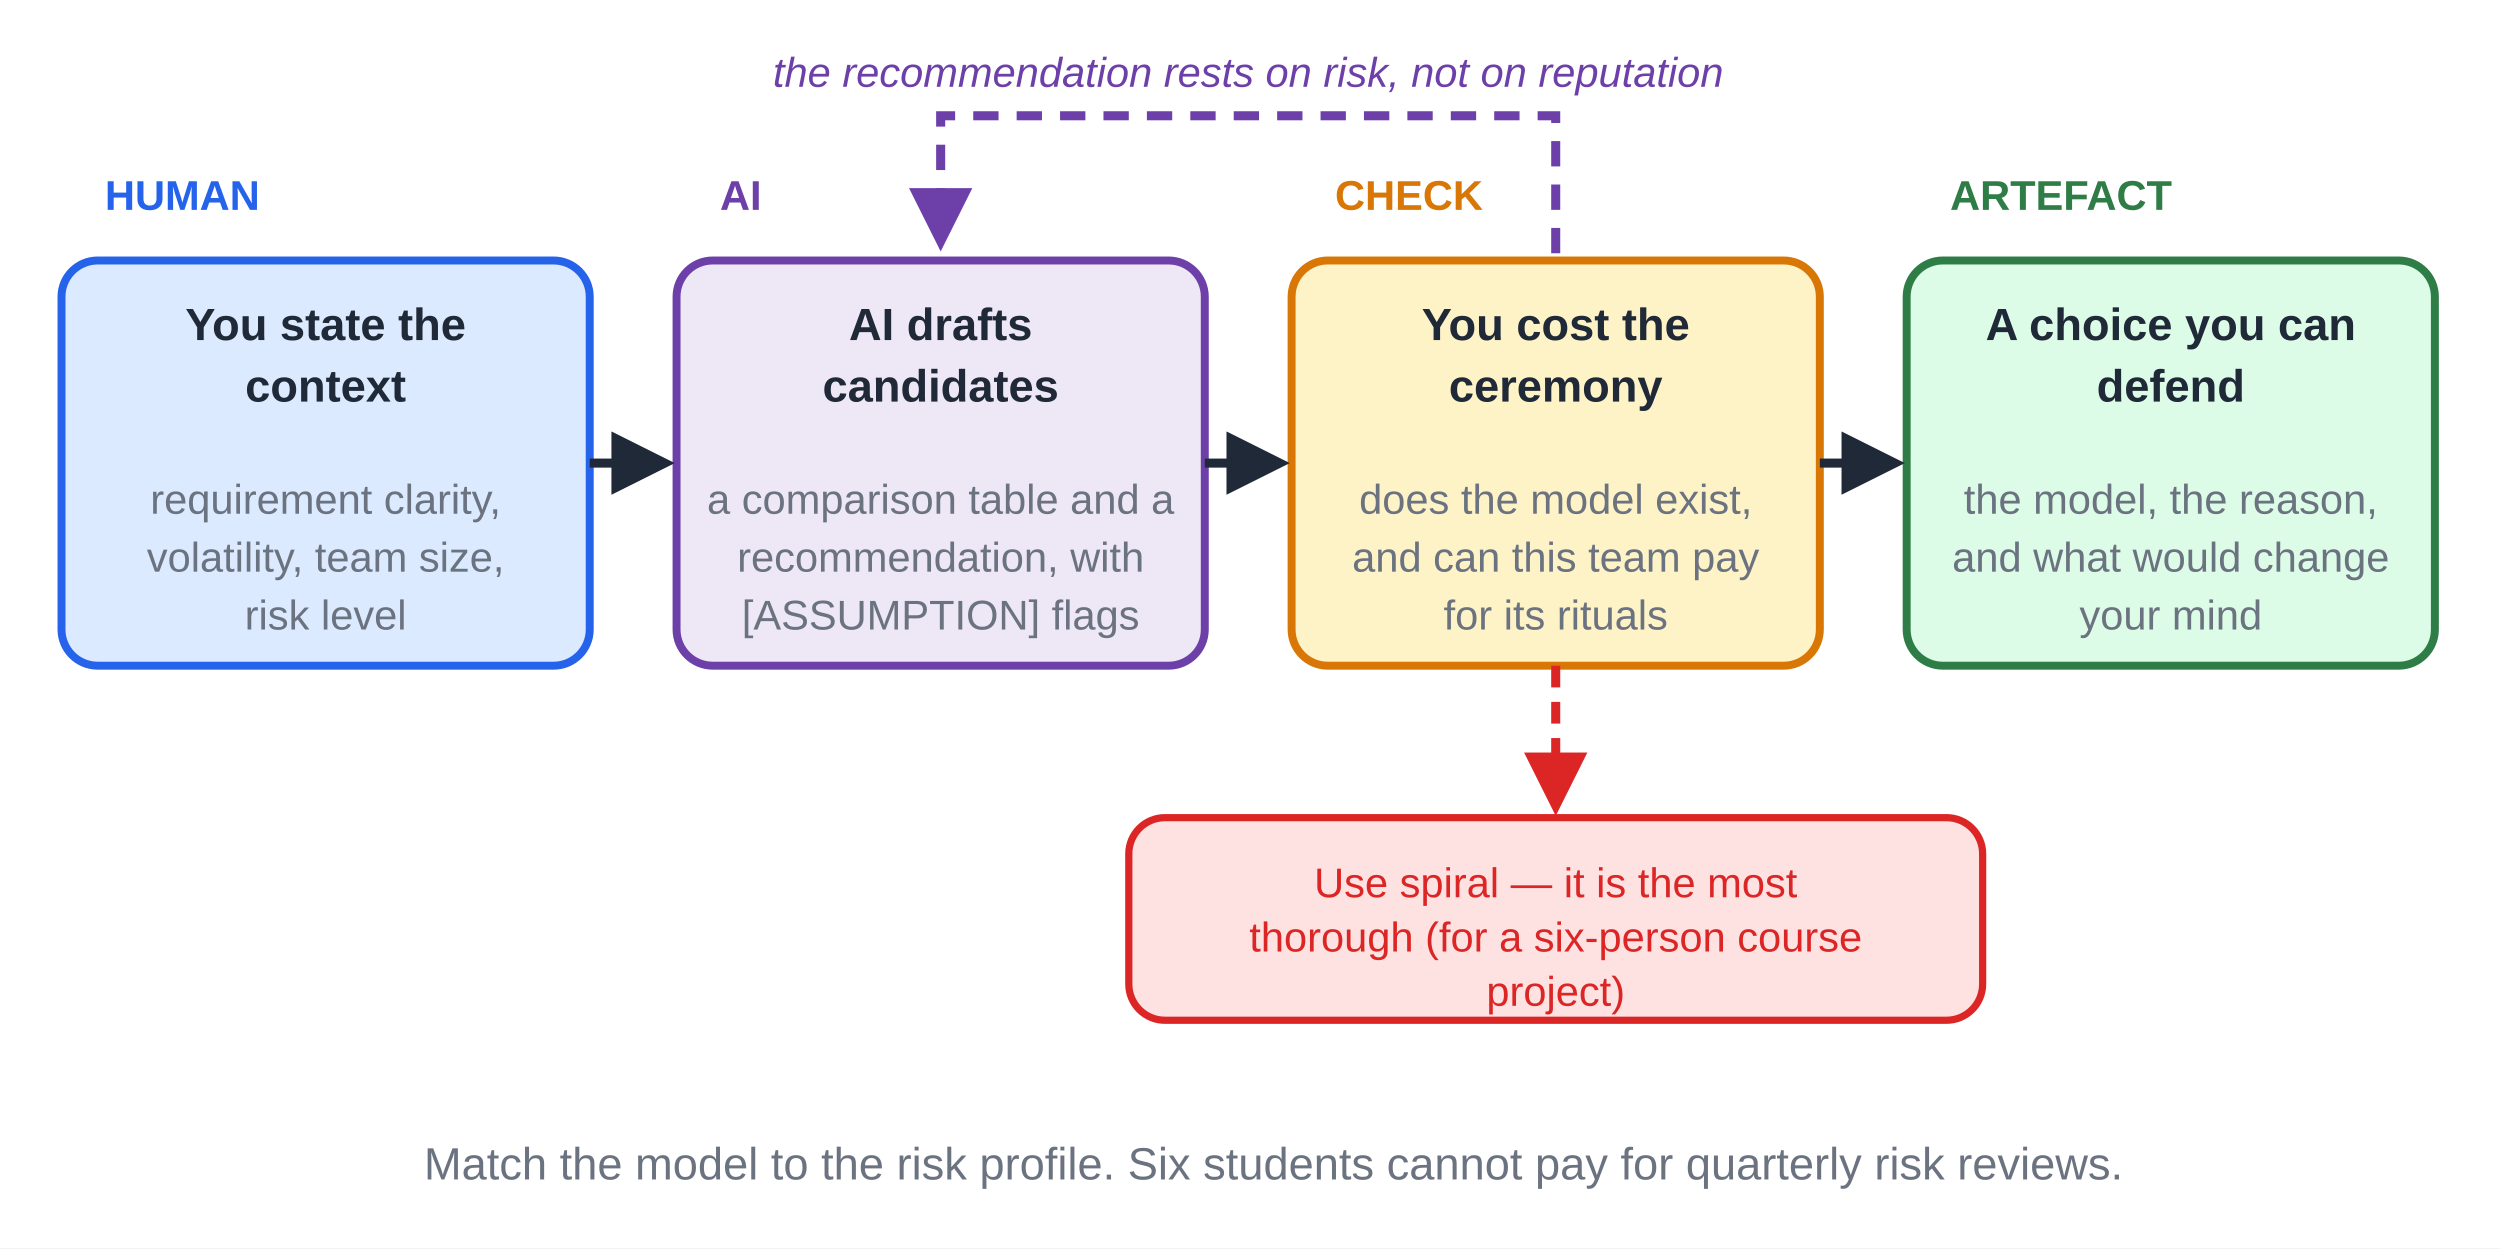
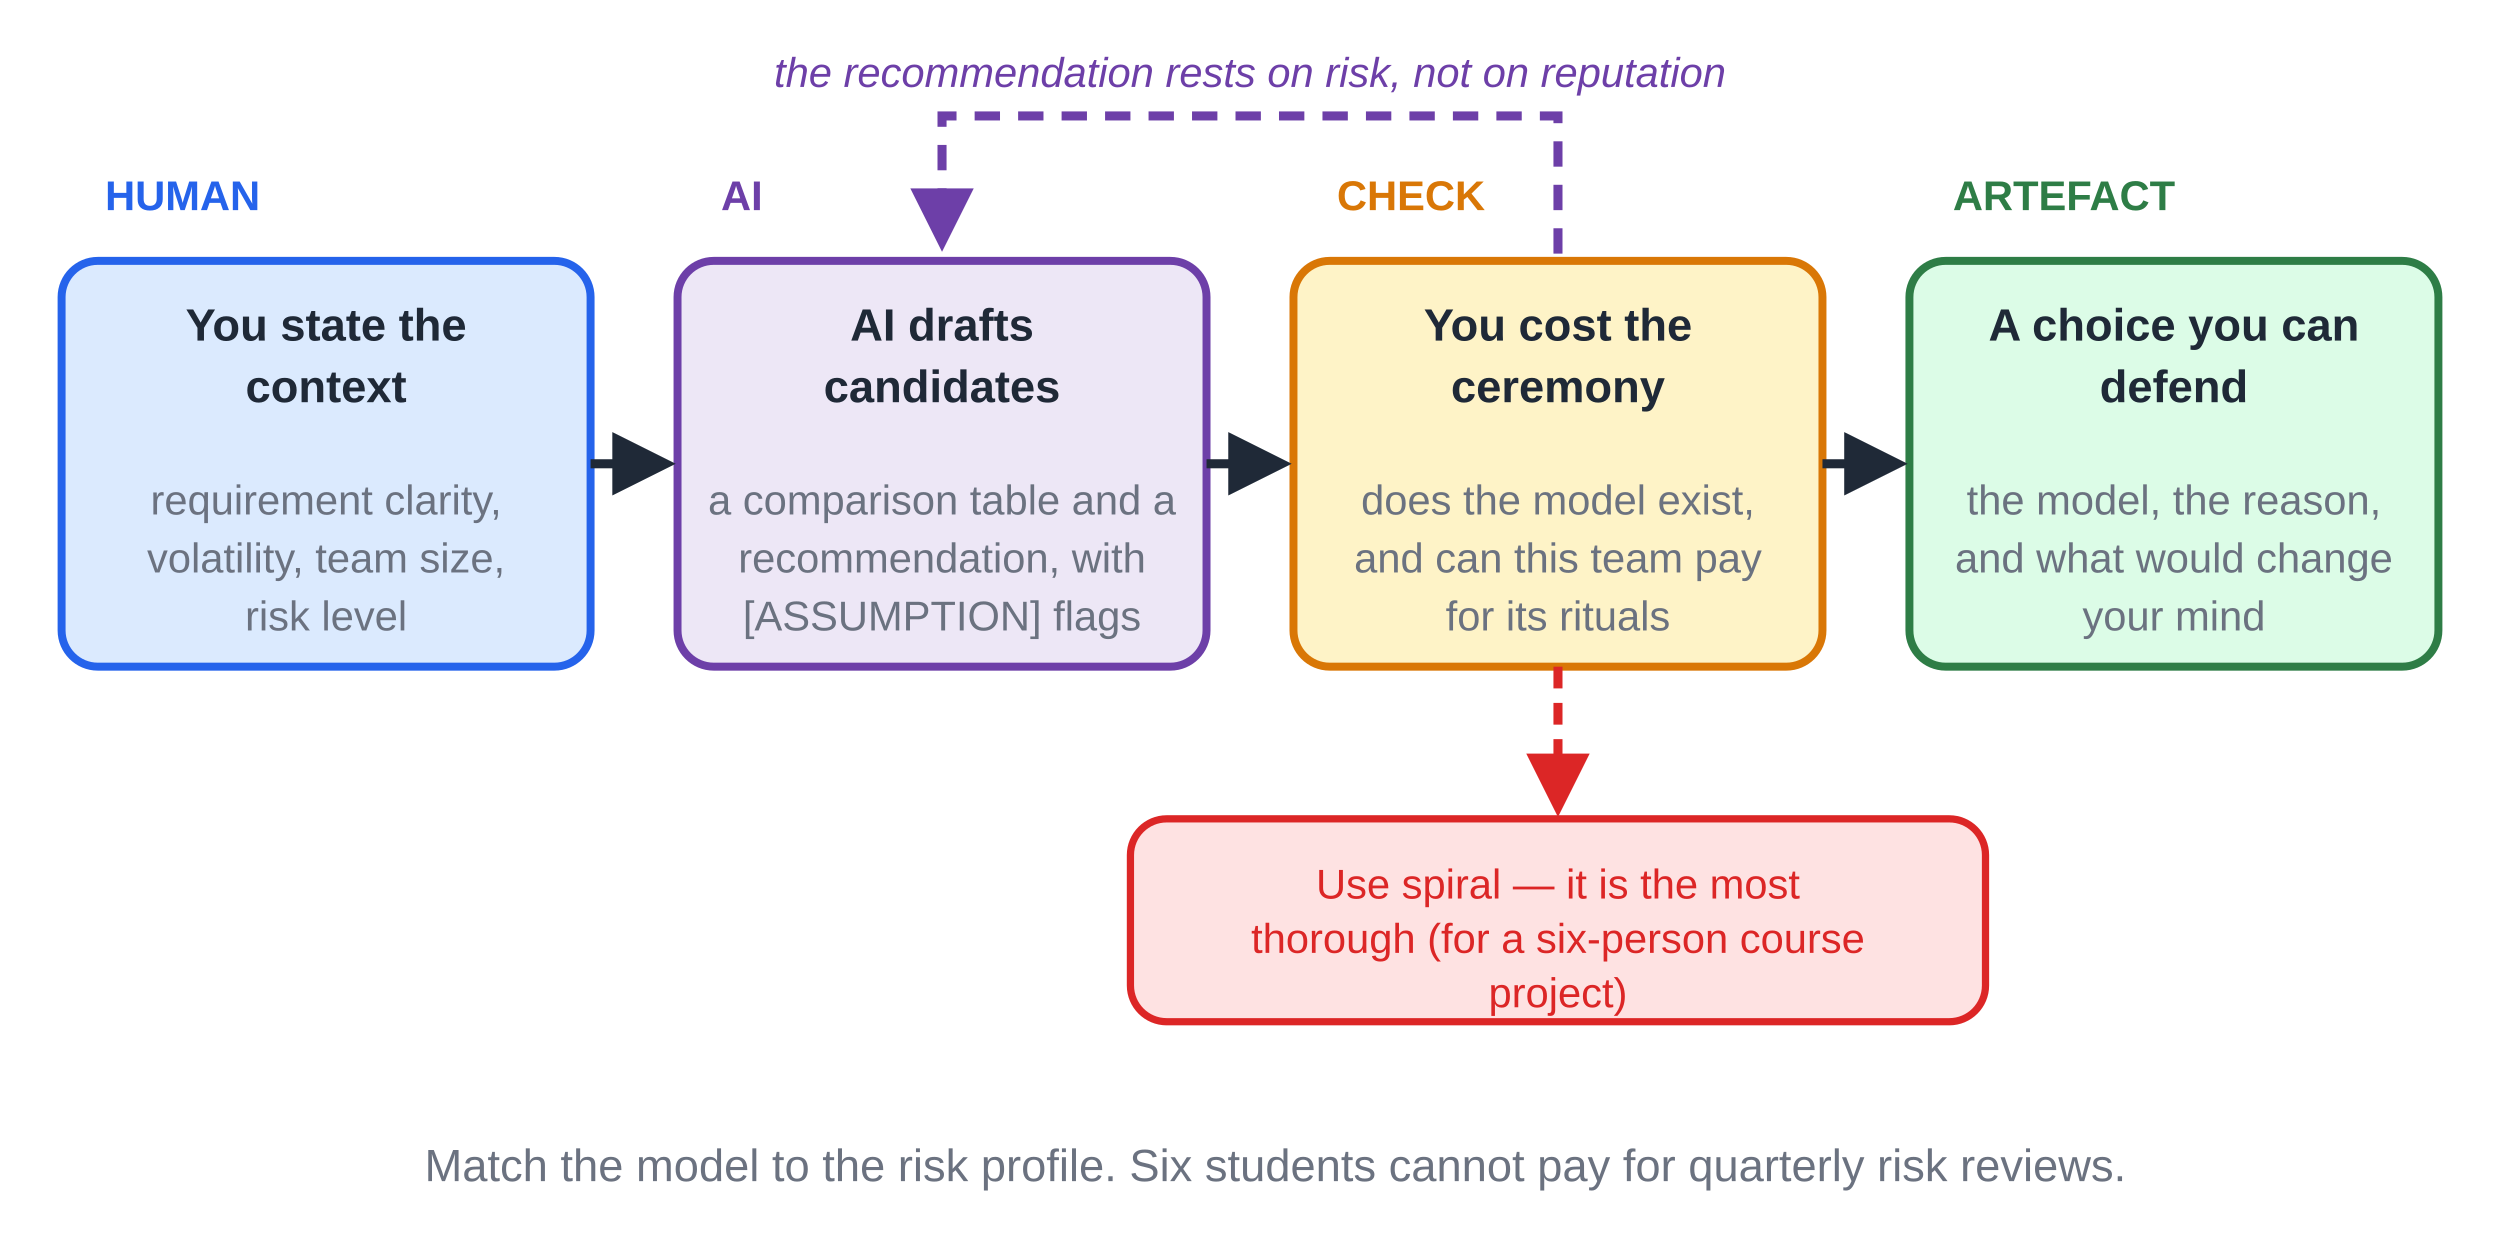
- <svg xmlns="http://www.w3.org/2000/svg" viewBox="28 46 691 345" font-family="Arial">
+ <svg xmlns="http://www.w3.org/2000/svg" viewBox="28 46 690 345" font-family="Arial">
  <defs>
    <marker id="arrB" viewBox="0 0 10 10" refX="8" refY="5" markerWidth="7" markerHeight="7" orient="auto-start-reverse">
      <path d="M0,0 L10,5 L0,10 z" fill="#2563EB" />
    </marker>
    <marker id="arrG" viewBox="0 0 10 10" refX="8" refY="5" markerWidth="7" markerHeight="7" orient="auto-start-reverse">
      <path d="M0,0 L10,5 L0,10 z" fill="#6B7280" />
    </marker>
    <marker id="arrV" viewBox="0 0 10 10" refX="8" refY="5" markerWidth="7" markerHeight="7" orient="auto-start-reverse">
      <path d="M0,0 L10,5 L0,10 z" fill="#6D3FA8" />
    </marker>
    <marker id="arrR" viewBox="0 0 10 10" refX="8" refY="5" markerWidth="7" markerHeight="7" orient="auto-start-reverse">
      <path d="M0,0 L10,5 L0,10 z" fill="#DC2626" />
    </marker>
    <marker id="arrT" viewBox="0 0 10 10" refX="8" refY="5" markerWidth="7" markerHeight="7" orient="auto-start-reverse">
      <path d="M0,0 L10,5 L0,10 z" fill="#0D9488" />
    </marker>
    <marker id="arrK" viewBox="0 0 10 10" refX="8" refY="5" markerWidth="7" markerHeight="7" orient="auto-start-reverse">
      <path d="M0,0 L10,5 L0,10 z" fill="#1F2937" />
    </marker>
    <marker id="arrA" viewBox="0 0 10 10" refX="8" refY="5" markerWidth="7" markerHeight="7" orient="auto-start-reverse">
      <path d="M0,0 L10,5 L0,10 z" fill="#D97706" />
    </marker>
    <marker id="arrGr" viewBox="0 0 10 10" refX="8" refY="5" markerWidth="7" markerHeight="7" orient="auto-start-reverse">
      <path d="M0,0 L10,5 L0,10 z" fill="#2E7D46" />
    </marker>
  </defs>
-   <rect x="28" y="46" width="691" height="345" fill="#FFFFFF" />
+   <rect x="28" y="46" width="690" height="345" fill="#FFFFFF" />
  <rect x="45" y="118" width="146" height="112" rx="10" fill="#DBEAFE" stroke="#2563EB" stroke-width="2.2" />
  <text x="57" y="104" text-anchor="start" font-size="11.5" fill="#2563EB" font-weight="bold" font-style="normal">HUMAN</text>
  <text x="118" y="140" text-anchor="middle" font-size="12.5" fill="#1F2937" font-weight="bold" font-style="normal">You state the</text>
  <text x="118" y="157" text-anchor="middle" font-size="12.5" fill="#1F2937" font-weight="bold" font-style="normal">context</text>
  <text x="118" y="188" text-anchor="middle" font-size="11.5" fill="#6B7280" font-weight="normal" font-style="normal">requirement clarity,</text>
  <text x="118" y="204" text-anchor="middle" font-size="11.5" fill="#6B7280" font-weight="normal" font-style="normal">volatility, team size,</text>
  <text x="118" y="220" text-anchor="middle" font-size="11.5" fill="#6B7280" font-weight="normal" font-style="normal">risk level</text>
  <rect x="215" y="118" width="146" height="112" rx="10" fill="#EDE7F6" stroke="#6D3FA8" stroke-width="2.2" />
  <text x="227" y="104" text-anchor="start" font-size="11.5" fill="#6D3FA8" font-weight="bold" font-style="normal">AI</text>
  <text x="288" y="140" text-anchor="middle" font-size="12.5" fill="#1F2937" font-weight="bold" font-style="normal">AI drafts</text>
  <text x="288" y="157" text-anchor="middle" font-size="12.5" fill="#1F2937" font-weight="bold" font-style="normal">candidates</text>
  <text x="288" y="188" text-anchor="middle" font-size="11.5" fill="#6B7280" font-weight="normal" font-style="normal">a comparison table and a</text>
  <text x="288" y="204" text-anchor="middle" font-size="11.5" fill="#6B7280" font-weight="normal" font-style="normal">recommendation, with</text>
  <text x="288" y="220" text-anchor="middle" font-size="11.5" fill="#6B7280" font-weight="normal" font-style="normal">[ASSUMPTION] flags</text>
  <rect x="385" y="118" width="146" height="112" rx="10" fill="#FEF3C7" stroke="#D97706" stroke-width="2.2" />
  <text x="397" y="104" text-anchor="start" font-size="11.5" fill="#D97706" font-weight="bold" font-style="normal">CHECK</text>
  <text x="458" y="140" text-anchor="middle" font-size="12.5" fill="#1F2937" font-weight="bold" font-style="normal">You cost the</text>
  <text x="458" y="157" text-anchor="middle" font-size="12.5" fill="#1F2937" font-weight="bold" font-style="normal">ceremony</text>
  <text x="458" y="188" text-anchor="middle" font-size="11.5" fill="#6B7280" font-weight="normal" font-style="normal">does the model exist,</text>
  <text x="458" y="204" text-anchor="middle" font-size="11.5" fill="#6B7280" font-weight="normal" font-style="normal">and can this team pay</text>
  <text x="458" y="220" text-anchor="middle" font-size="11.5" fill="#6B7280" font-weight="normal" font-style="normal">for its rituals</text>
  <rect x="555" y="118" width="146" height="112" rx="10" fill="#DCFCE7" stroke="#2E7D46" stroke-width="2.2" />
  <text x="567" y="104" text-anchor="start" font-size="11.5" fill="#2E7D46" font-weight="bold" font-style="normal">ARTEFACT</text>
  <text x="628" y="140" text-anchor="middle" font-size="12.5" fill="#1F2937" font-weight="bold" font-style="normal">A choice you can</text>
  <text x="628" y="157" text-anchor="middle" font-size="12.5" fill="#1F2937" font-weight="bold" font-style="normal">defend</text>
  <text x="628" y="188" text-anchor="middle" font-size="11.5" fill="#6B7280" font-weight="normal" font-style="normal">the model, the reason,</text>
  <text x="628" y="204" text-anchor="middle" font-size="11.5" fill="#6B7280" font-weight="normal" font-style="normal">and what would change</text>
  <text x="628" y="220" text-anchor="middle" font-size="11.5" fill="#6B7280" font-weight="normal" font-style="normal">your mind</text>
  <line x1="191" y1="174" x2="211" y2="174" stroke="#1F2937" stroke-width="2.5" marker-end="url(#arrK)" />
  <line x1="361" y1="174" x2="381" y2="174" stroke="#1F2937" stroke-width="2.5" marker-end="url(#arrK)" />
  <line x1="531" y1="174" x2="551" y2="174" stroke="#1F2937" stroke-width="2.5" marker-end="url(#arrK)" />
  <path d="M 458,116 L 458,78 L 288,78 L 288,112" fill="none" stroke="#6D3FA8" stroke-width="2.5" stroke-dasharray="7 5" marker-end="url(#arrV)" />
  <text x="373" y="70" text-anchor="middle" font-size="11.5" fill="#6D3FA8" font-weight="normal" font-style="italic">the recommendation rests on risk, not on reputation</text>
  <path d="M 458,230 L 458,268" fill="none" stroke="#DC2626" stroke-width="2.5" stroke-dasharray="6 4" marker-end="url(#arrR)" />
  <rect x="340" y="272" width="236" height="56" rx="10" fill="#FEE2E2" stroke="#DC2626" stroke-width="2" />
  <text x="458" y="294" text-anchor="middle" font-size="11.5" fill="#DC2626" font-weight="normal" font-style="normal">Use spiral — it is the most</text>
  <text x="458" y="309" text-anchor="middle" font-size="11.5" fill="#DC2626" font-weight="normal" font-style="normal">thorough (for a six-person course</text>
  <text x="458" y="324" text-anchor="middle" font-size="11.5" fill="#DC2626" font-weight="normal" font-style="normal">project)</text>
  <text x="380" y="372" text-anchor="middle" font-size="12.5" fill="#6B7280" font-weight="normal" font-style="normal">Match the model to the risk profile. Six students cannot pay for quarterly risk reviews.</text>
</svg>
